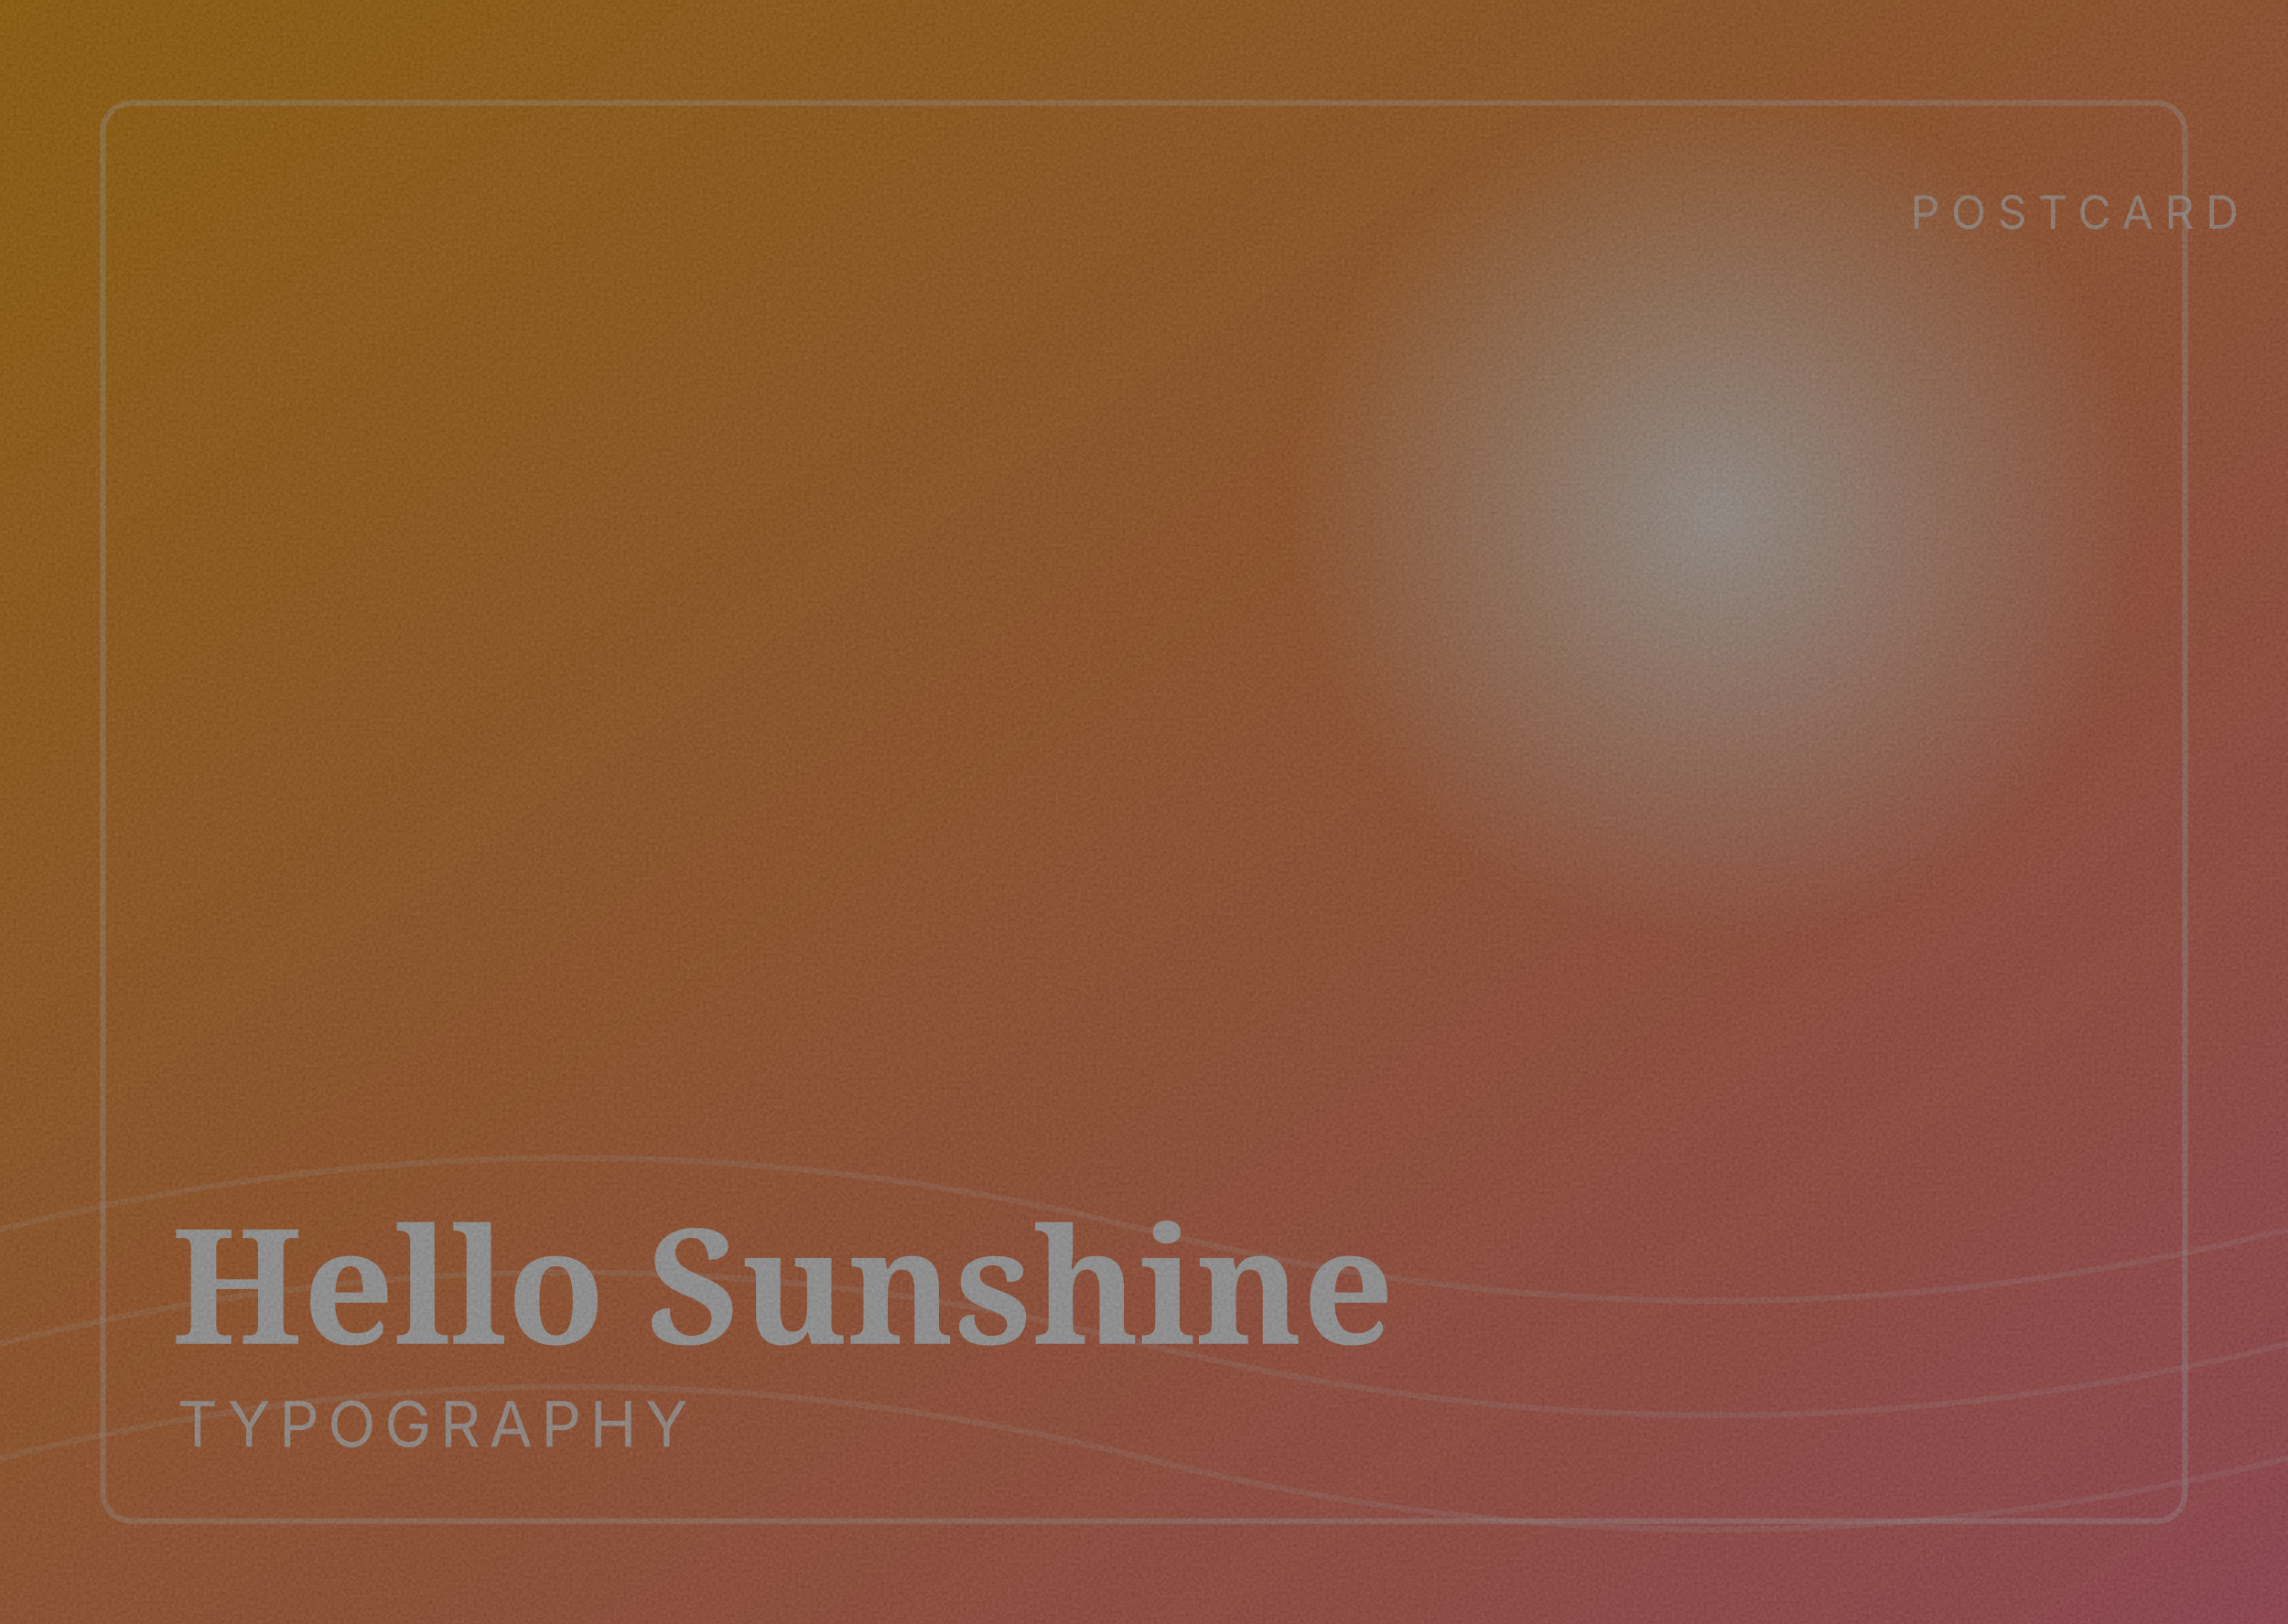
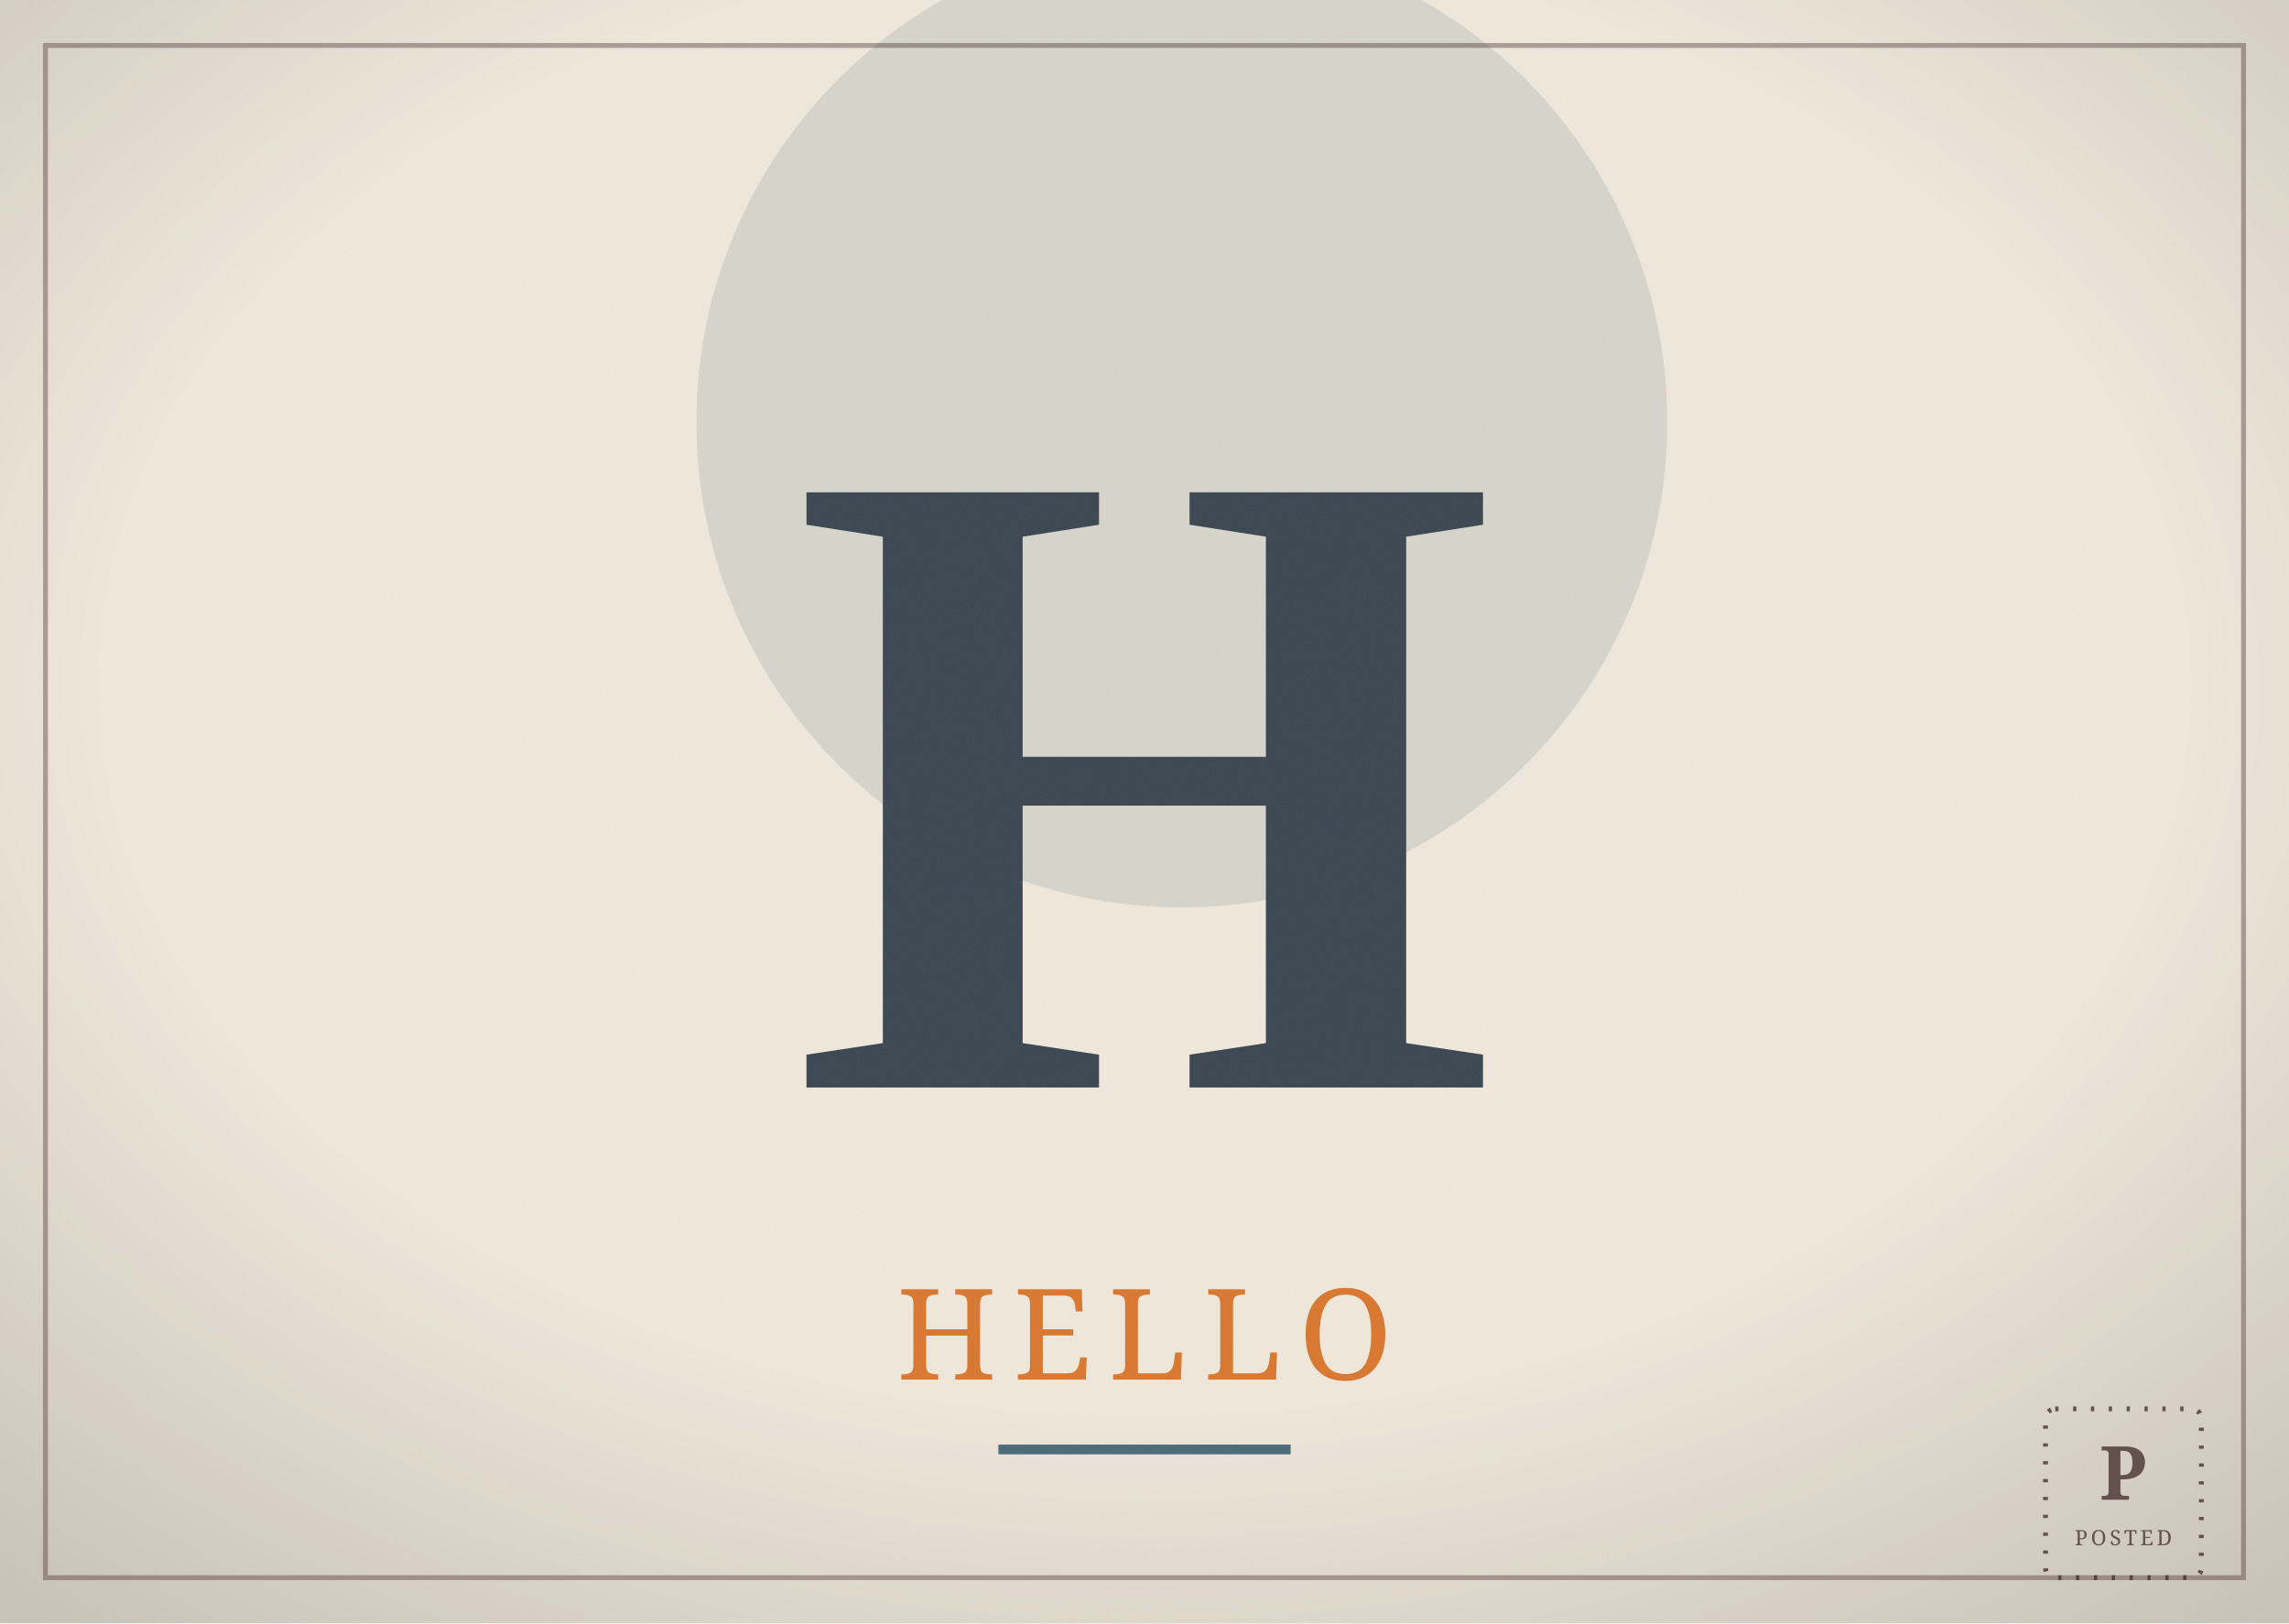
- <svg xmlns="http://www.w3.org/2000/svg" width="800" height="568" viewBox="0 0 800 568" role="img" aria-label="Hello Sunshine">
+ <svg xmlns="http://www.w3.org/2000/svg" viewBox="0 0 1410 1000" width="1410" height="1000" role="img">
  <defs>
-     <linearGradient id="g" x1="0" y1="0" x2="1" y2="1">
-       <stop offset="0" stop-color="#f59e0b" />
-       <stop offset="1" stop-color="#fb7185" />
+     <linearGradient id="sky" x1="0" y1="0" x2="0" y2="1">
+       <stop offset="0" stop-color="#efe7da" />
+       <stop offset="1" stop-color="#efe7da" />
    </linearGradient>
-     <radialGradient id="sun" cx="0.5" cy="0.5" r="0.5">
-       <stop offset="0" stop-color="#fff7ed" stop-opacity="0.95" />
-       <stop offset="1" stop-color="#fff7ed" stop-opacity="0" />
-     </radialGradient>
    <filter id="grain">
      <feTurbulence type="fractalNoise" baseFrequency="0.9" numOctaves="2" stitchTiles="stitch" />
      <feColorMatrix type="saturate" values="0" />
-       <feComponentTransfer>
-         <feFuncA type="linear" slope="0.06" />
-       </feComponentTransfer>
-       <feComposite operator="over" in2="SourceGraphic" />
    </filter>
+     <radialGradient id="vig" cx="50%" cy="42%" r="75%">
+       <stop offset="60%" stop-color="#000" stop-opacity="0" />
+       <stop offset="100%" stop-color="#000" stop-opacity="0.16" />
+     </radialGradient>
  </defs>
-   <rect width="800" height="568" fill="url(#g)" />
-   <circle cx="600" cy="180" r="150" fill="url(#sun)" />
-   <g opacity="0.18" fill="none" stroke="#ffffff" stroke-width="2">
-     <path d="M0 430 Q 200 380 400 430 T 800 430" />
-     <path d="M0 470 Q 200 420 400 470 T 800 470" />
-     <path d="M0 510 Q 200 460 400 510 T 800 510" />
+   <rect width="1410" height="1000" fill="#efe7da" />
+   <rect width="1410" height="1000" fill="#efe7da" />
+   <circle cx="728" cy="260" r="299" fill="#4d6b78" opacity="0.16" />
+   <text x="705" y="670" text-anchor="middle" font-family="Georgia, 'Times New Roman', serif" font-weight="700" font-size="560" fill="#3a4651">H</text>
+   <text x="705" y="850" text-anchor="middle" font-family="Georgia, serif" font-size="78" letter-spacing="10" fill="#d9772f">HELLO</text>
+   <rect x="615" y="890" width="180" height="6" fill="#4d6b78" />
+   <rect width="1410" height="1000" fill="url(#vig)" />
+   <rect width="1410" height="1000" filter="url(#grain)" opacity="0.06" />
+   <rect x="28" y="28" width="1354" height="944" fill="none" stroke="#46322f" stroke-width="3" opacity="0.4" />
+   <g transform="translate(1260 868)" opacity="0.8">
+     <rect width="96" height="104" rx="6" fill="none" stroke="#46322f" stroke-width="3" stroke-dasharray="2 9" />
+     <text x="48" y="56" text-anchor="middle" font-family="Georgia, serif" font-size="46" font-weight="700" fill="#46322f">P</text>
+     <text x="48" y="84" text-anchor="middle" font-family="Georgia, serif" font-size="13" letter-spacing="2" fill="#46322f">POSTED</text>
  </g>
-   <rect x="36" y="36" width="728" height="496" fill="none" stroke="#ffffff" stroke-opacity="0.35" stroke-width="2" rx="10" />
-   <text x="60" y="470" font-family="Georgia, serif" font-size="56" font-weight="700" fill="#ffffff">Hello Sunshine</text>
-   <text x="62" y="506" font-family="Inter, system-ui, sans-serif" font-size="22" letter-spacing="3" fill="#ffffff" opacity="0.85">TYPOGRAPHY</text>
-   <text x="668" y="80" font-family="Inter, system-ui, sans-serif" font-size="16" letter-spacing="4" fill="#ffffff" opacity="0.7">POSTCARD</text>
-   <rect width="800" height="568" filter="url(#grain)" opacity="0.5" />
</svg>
